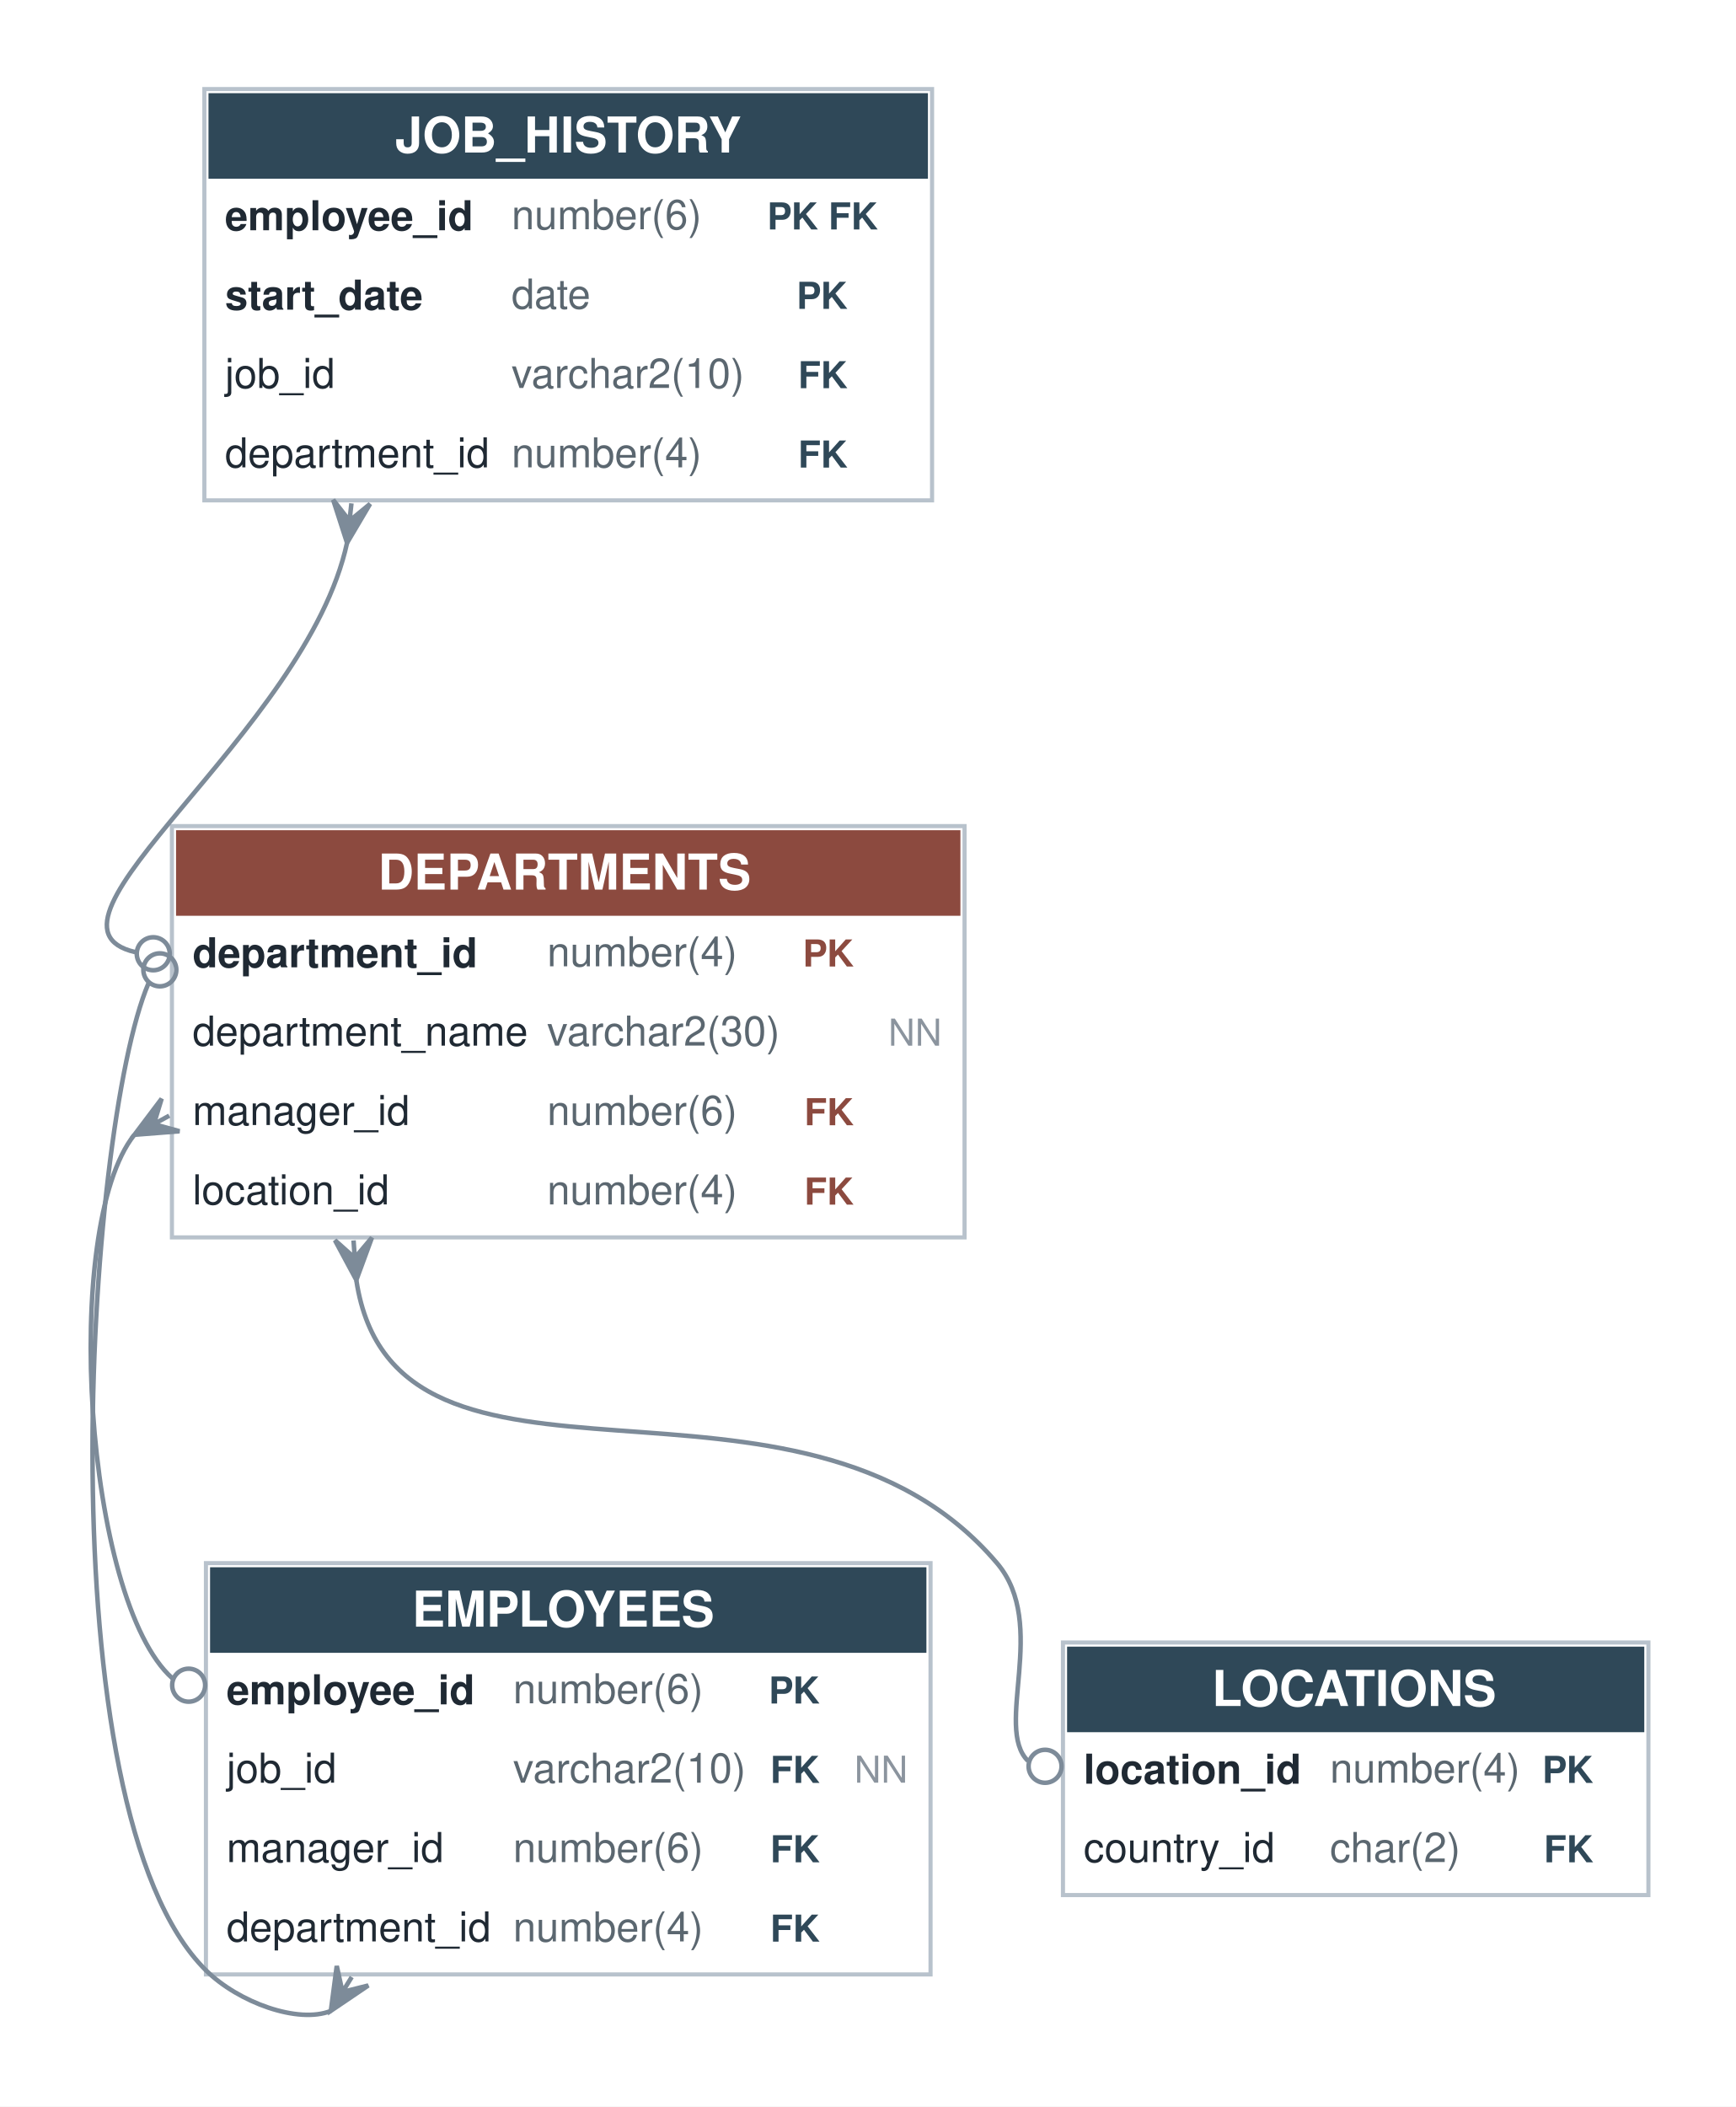
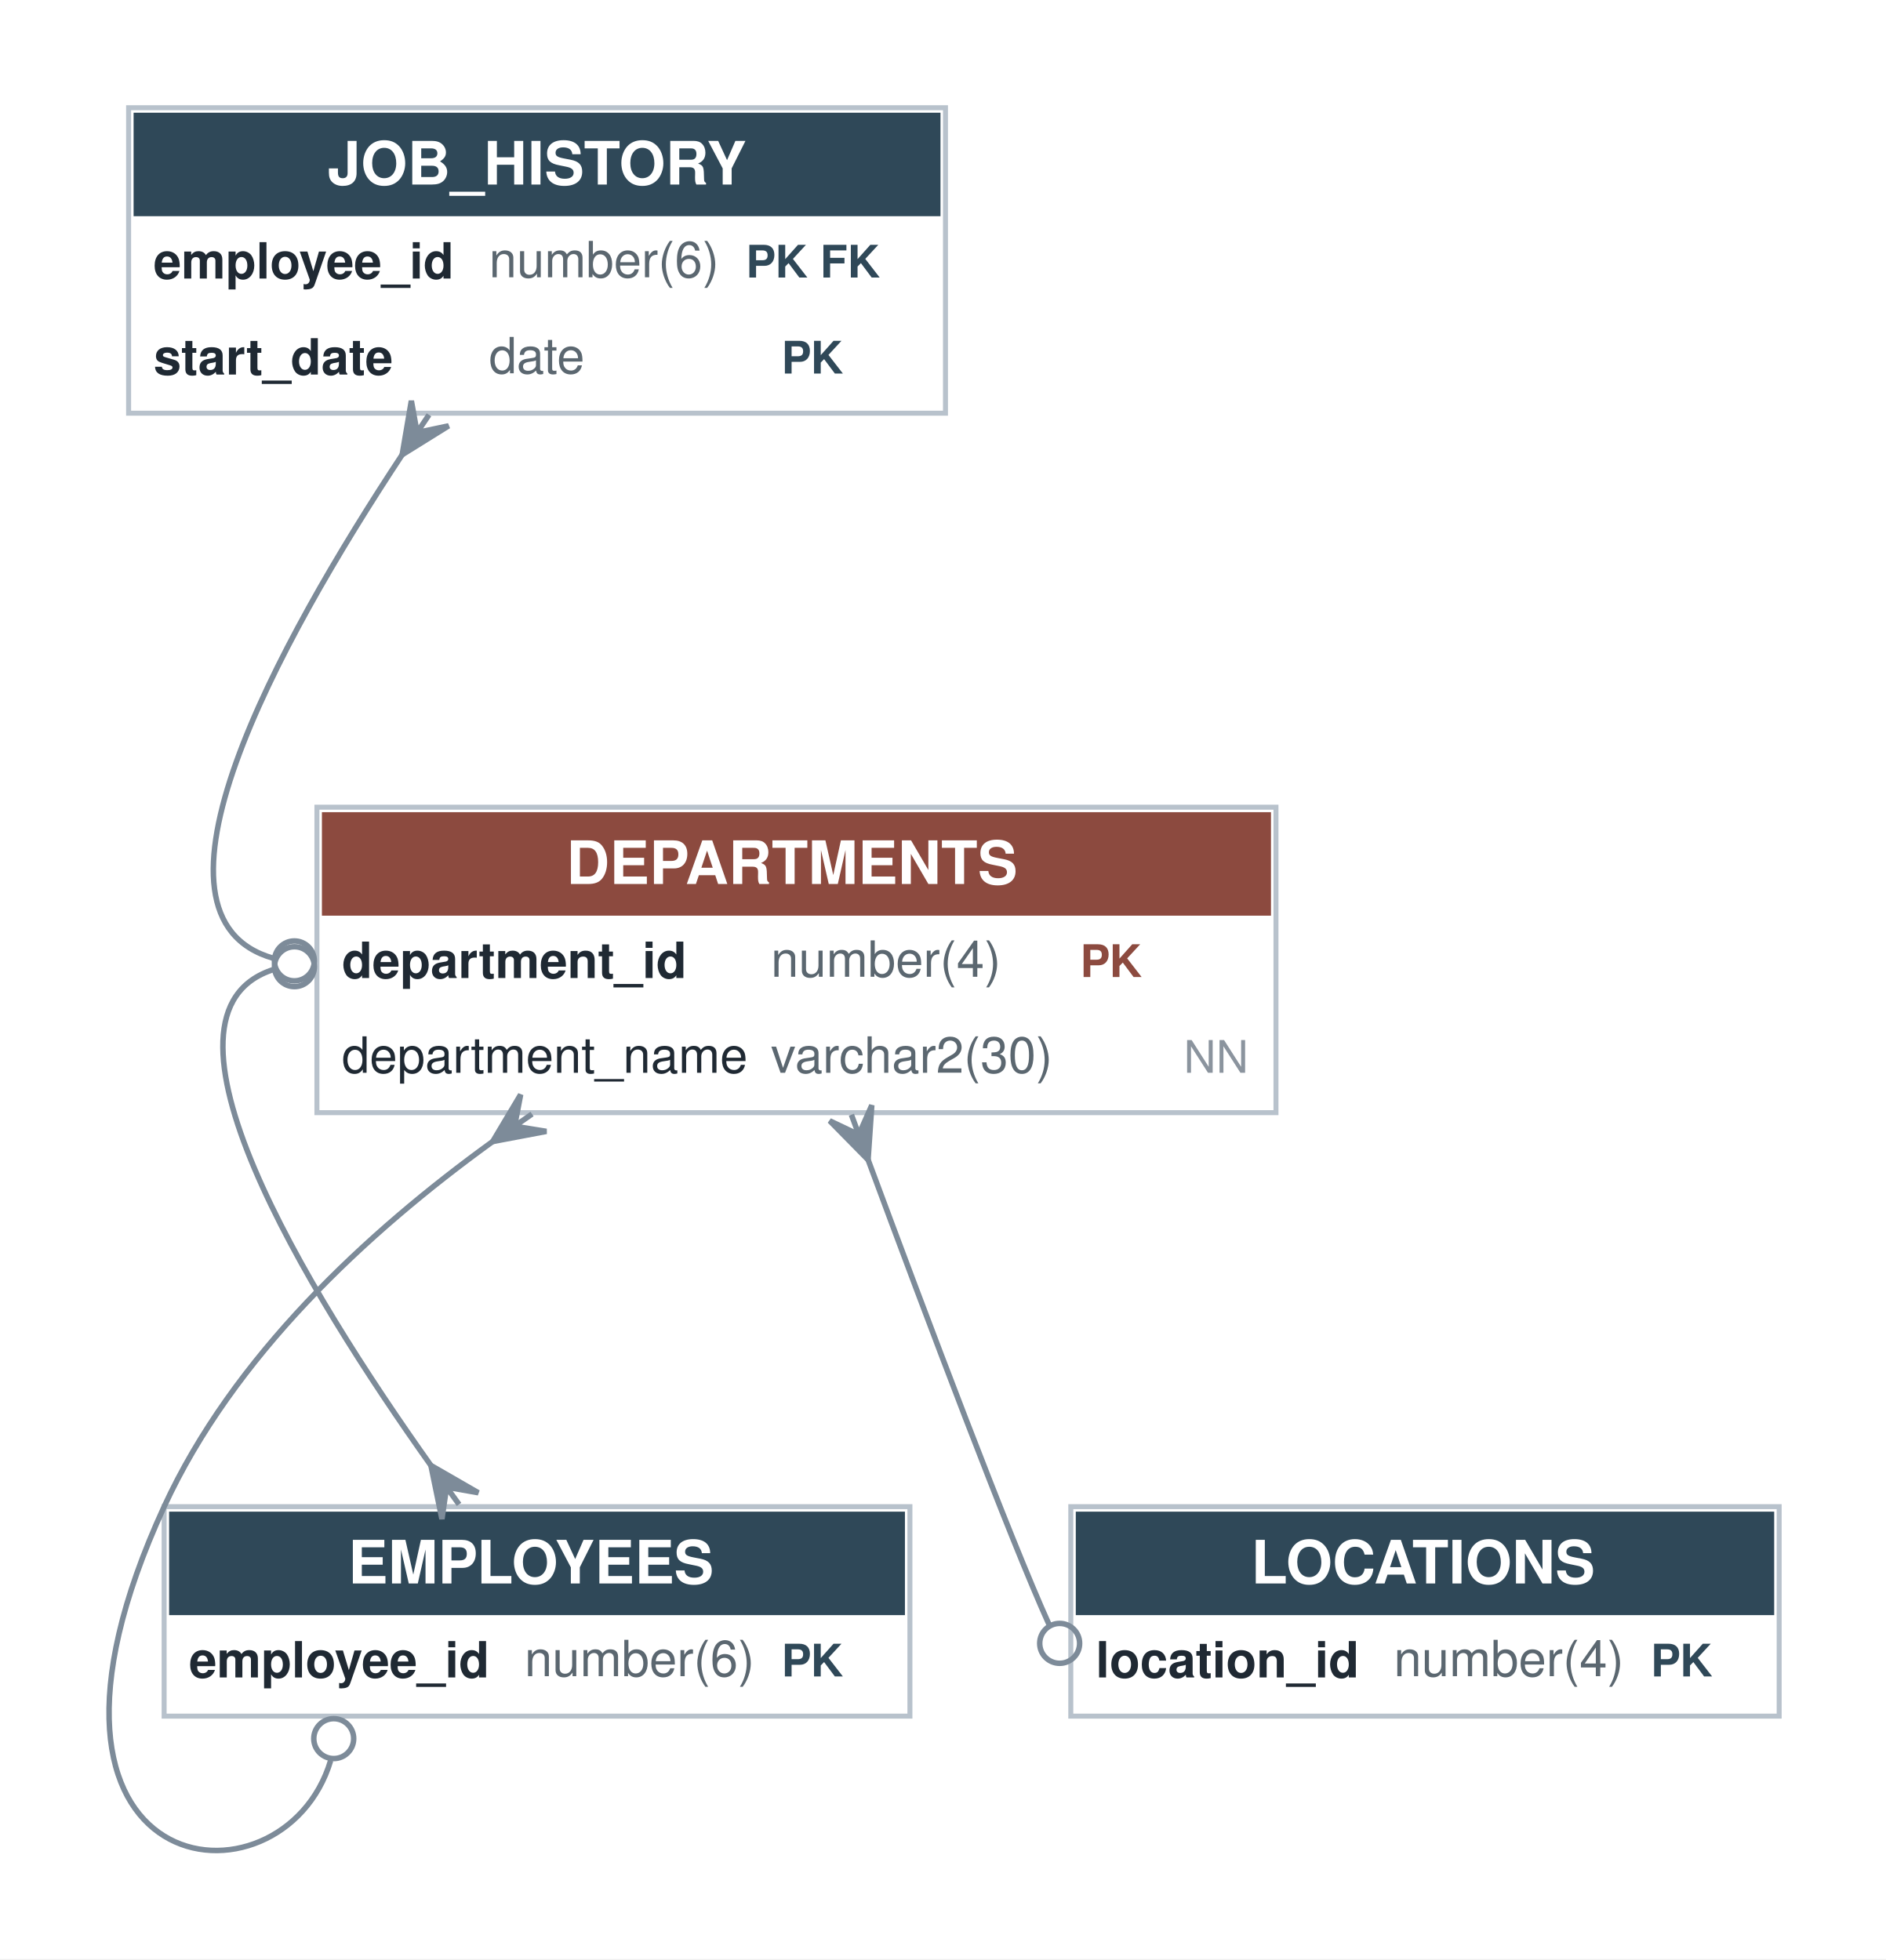
- <svg xmlns="http://www.w3.org/2000/svg" width="421pt" height="511pt" viewBox="0.00 0.00 421.00 511.00">
-   <g id="graph0" class="graph" transform="scale(1 1) rotate(0) translate(21.6 489.29)">
-     <polygon fill="white" stroke="none" points="-21.6,21.6 -21.6,-489.29 399.82,-489.29 399.82,21.6 -21.6,21.6" />
+ <svg xmlns="http://www.w3.org/2000/svg" width="378pt" height="393pt" viewBox="0.00 0.00 378.00 393.00">
+   <g id="graph0" class="graph" transform="scale(1 1) rotate(0) translate(21.6 371.18)">
+     <polygon fill="white" stroke="none" points="-21.6,21.6 -21.6,-371.18 356.65,-371.18 356.65,21.6 -21.6,21.6" />
    <g id="node1" class="node">
-       <polygon fill="#ffffff" stroke="none" points="20.1,-189.19 20.1,-288.94 212.35,-288.94 212.35,-189.19 20.1,-189.19" />
-       <polygon fill="none" stroke="#b8c2cc" points="20.1,-189.19 20.1,-288.94 212.35,-288.94 212.35,-189.19 20.1,-189.19" />
-       <polygon fill="#8c4a3f" stroke="none" points="21.1,-267.19 21.1,-287.94 211.35,-287.94 211.35,-267.19 21.1,-267.19" />
-       <text xml:space="preserve" text-anchor="start" x="70.1" y="-273.54" font-family="Helvetica,Arial,sans-serif" font-weight="bold" font-size="12.00" fill="white">DEPARTMENTS</text>
-       <text xml:space="preserve" text-anchor="start" x="25.1" y="-254.69" font-family="Helvetica,Arial,sans-serif" font-weight="bold" font-size="10.00" fill="#1f2933">department_id</text>
-       <text xml:space="preserve" text-anchor="start" x="111.1" y="-254.94" font-family="Helvetica,Arial,sans-serif" font-size="10.00" fill="#5b6770">number(4)</text>
-       <text xml:space="preserve" text-anchor="start" x="173.1" y="-254.89" font-family="Helvetica,Arial,sans-serif" font-weight="bold" font-size="9.00" fill="#8c4a3f">PK</text>
-       <text xml:space="preserve" text-anchor="start" x="25.1" y="-235.69" font-family="Helvetica,Arial,sans-serif" font-size="10.00" fill="#1f2933">department_name</text>
-       <text xml:space="preserve" text-anchor="start" x="111.1" y="-235.69" font-family="Helvetica,Arial,sans-serif" font-size="10.00" fill="#5b6770">varchar2(30)</text>
-       <text xml:space="preserve" text-anchor="start" x="193.85" y="-235.69" font-family="Helvetica,Arial,sans-serif" font-size="9.00" fill="#8b949e">NN</text>
-       <text xml:space="preserve" text-anchor="start" x="25.1" y="-216.44" font-family="Helvetica,Arial,sans-serif" font-size="10.00" fill="#1f2933">manager_id</text>
-       <text xml:space="preserve" text-anchor="start" x="111.1" y="-216.44" font-family="Helvetica,Arial,sans-serif" font-size="10.00" fill="#5b6770">number(6)</text>
-       <text xml:space="preserve" text-anchor="start" x="173.47" y="-216.39" font-family="Helvetica,Arial,sans-serif" font-weight="bold" font-size="9.00" fill="#8c4a3f">FK</text>
-       <text xml:space="preserve" text-anchor="start" x="25.1" y="-197.19" font-family="Helvetica,Arial,sans-serif" font-size="10.00" fill="#1f2933">location_id</text>
-       <text xml:space="preserve" text-anchor="start" x="111.1" y="-197.19" font-family="Helvetica,Arial,sans-serif" font-size="10.00" fill="#5b6770">number(4)</text>
-       <text xml:space="preserve" text-anchor="start" x="173.47" y="-197.14" font-family="Helvetica,Arial,sans-serif" font-weight="bold" font-size="9.00" fill="#8c4a3f">FK</text>
+       <polygon fill="#ffffff" stroke="none" points="41.93,-148.08 41.93,-209.33 234.18,-209.33 234.18,-148.08 41.93,-148.08" />
+       <polygon fill="none" stroke="#b8c2cc" points="41.93,-148.08 41.93,-209.33 234.18,-209.33 234.18,-148.08 41.93,-148.08" />
+       <polygon fill="#8c4a3f" stroke="none" points="42.93,-187.58 42.93,-208.33 233.18,-208.33 233.18,-187.58 42.93,-187.58" />
+       <text xml:space="preserve" text-anchor="start" x="91.93" y="-193.93" font-family="Helvetica,Arial,sans-serif" font-weight="bold" font-size="12.00" fill="white">DEPARTMENTS</text>
+       <text xml:space="preserve" text-anchor="start" x="46.93" y="-175.08" font-family="Helvetica,Arial,sans-serif" font-weight="bold" font-size="10.00" fill="#1f2933">department_id</text>
+       <text xml:space="preserve" text-anchor="start" x="132.93" y="-175.33" font-family="Helvetica,Arial,sans-serif" font-size="10.00" fill="#5b6770">number(4)</text>
+       <text xml:space="preserve" text-anchor="start" x="194.93" y="-175.28" font-family="Helvetica,Arial,sans-serif" font-weight="bold" font-size="9.00" fill="#8c4a3f">PK</text>
+       <text xml:space="preserve" text-anchor="start" x="46.93" y="-156.08" font-family="Helvetica,Arial,sans-serif" font-size="10.00" fill="#1f2933">department_name</text>
+       <text xml:space="preserve" text-anchor="start" x="132.93" y="-156.08" font-family="Helvetica,Arial,sans-serif" font-size="10.00" fill="#5b6770">varchar2(30)</text>
+       <text xml:space="preserve" text-anchor="start" x="215.68" y="-156.08" font-family="Helvetica,Arial,sans-serif" font-size="9.00" fill="#8b949e">NN</text>
    </g>
    <g id="node2" class="node">
-       <polygon fill="#ffffff" stroke="none" points="28.35,-10.44 28.35,-110.19 204.1,-110.19 204.1,-10.44 28.35,-10.44" />
-       <polygon fill="none" stroke="#b8c2cc" points="28.35,-10.44 28.35,-110.19 204.1,-110.19 204.1,-10.44 28.35,-10.44" />
-       <polygon fill="#2f4858" stroke="none" points="29.35,-88.44 29.35,-109.19 203.1,-109.19 203.1,-88.44 29.35,-88.44" />
-       <text xml:space="preserve" text-anchor="start" x="78.35" y="-94.79" font-family="Helvetica,Arial,sans-serif" font-weight="bold" font-size="12.00" fill="white">EMPLOYEES</text>
-       <text xml:space="preserve" text-anchor="start" x="33.35" y="-75.94" font-family="Helvetica,Arial,sans-serif" font-weight="bold" font-size="10.00" fill="#1f2933">employee_id</text>
-       <text xml:space="preserve" text-anchor="start" x="102.85" y="-76.19" font-family="Helvetica,Arial,sans-serif" font-size="10.00" fill="#5b6770">number(6)</text>
-       <text xml:space="preserve" text-anchor="start" x="164.85" y="-76.14" font-family="Helvetica,Arial,sans-serif" font-weight="bold" font-size="9.00" fill="#2f4858">PK</text>
-       <text xml:space="preserve" text-anchor="start" x="33.35" y="-56.94" font-family="Helvetica,Arial,sans-serif" font-size="10.00" fill="#1f2933">job_id</text>
-       <text xml:space="preserve" text-anchor="start" x="102.85" y="-56.94" font-family="Helvetica,Arial,sans-serif" font-size="10.00" fill="#5b6770">varchar2(10)</text>
-       <text xml:space="preserve" text-anchor="start" x="165.22" y="-56.89" font-family="Helvetica,Arial,sans-serif" font-weight="bold" font-size="9.00" fill="#2f4858">FK</text>
-       <text xml:space="preserve" text-anchor="start" x="185.6" y="-56.94" font-family="Helvetica,Arial,sans-serif" font-size="9.00" fill="#8b949e">NN</text>
-       <text xml:space="preserve" text-anchor="start" x="33.35" y="-37.69" font-family="Helvetica,Arial,sans-serif" font-size="10.00" fill="#1f2933">manager_id</text>
-       <text xml:space="preserve" text-anchor="start" x="102.85" y="-37.69" font-family="Helvetica,Arial,sans-serif" font-size="10.00" fill="#5b6770">number(6)</text>
-       <text xml:space="preserve" text-anchor="start" x="165.22" y="-37.64" font-family="Helvetica,Arial,sans-serif" font-weight="bold" font-size="9.00" fill="#2f4858">FK</text>
-       <text xml:space="preserve" text-anchor="start" x="33.35" y="-18.44" font-family="Helvetica,Arial,sans-serif" font-size="10.00" fill="#1f2933">department_id</text>
-       <text xml:space="preserve" text-anchor="start" x="102.85" y="-18.44" font-family="Helvetica,Arial,sans-serif" font-size="10.00" fill="#5b6770">number(4)</text>
-       <text xml:space="preserve" text-anchor="start" x="165.22" y="-18.39" font-family="Helvetica,Arial,sans-serif" font-weight="bold" font-size="9.00" fill="#2f4858">FK</text>
+       <polygon fill="#ffffff" stroke="none" points="11.3,-27.08 11.3,-69.08 160.8,-69.08 160.8,-27.08 11.3,-27.08" />
+       <polygon fill="none" stroke="#b8c2cc" points="11.3,-27.08 11.3,-69.08 160.8,-69.08 160.8,-27.08 11.3,-27.08" />
+       <polygon fill="#2f4858" stroke="none" points="12.3,-47.33 12.3,-68.08 159.8,-68.08 159.8,-47.33 12.3,-47.33" />
+       <text xml:space="preserve" text-anchor="start" x="48.18" y="-53.68" font-family="Helvetica,Arial,sans-serif" font-weight="bold" font-size="12.00" fill="white">EMPLOYEES</text>
+       <text xml:space="preserve" text-anchor="start" x="16.3" y="-34.83" font-family="Helvetica,Arial,sans-serif" font-weight="bold" font-size="10.00" fill="#1f2933">employee_id</text>
+       <text xml:space="preserve" text-anchor="start" x="83.55" y="-35.08" font-family="Helvetica,Arial,sans-serif" font-size="10.00" fill="#5b6770">number(6)</text>
+       <text xml:space="preserve" text-anchor="start" x="135.05" y="-35.03" font-family="Helvetica,Arial,sans-serif" font-weight="bold" font-size="9.00" fill="#2f4858">PK</text>
    </g>
    <g id="edge2" class="edge">
-       <path fill="none" stroke="#7d8b99" stroke-width="1.1" d="M10.98,-214.07C-6.85,-191.72 -1.04,-101.13 20.21,-82.26" />
-       <polygon fill="#7d8b99" stroke="#7d8b99" stroke-width="1.1" points="11.01,-214.08 17.61,-222.83 15.71,-216.66 19.45,-218.71 19.45,-218.71 19.45,-218.71 15.71,-216.66 21.94,-214.94 11.01,-214.08" />
-       <ellipse fill="none" stroke="#7d8b99" stroke-width="1.1" cx="24.16" cy="-80.59" rx="4" ry="4" />
+       <path fill="none" stroke="#7d8b99" stroke-width="1.1" d="M77.13,-142.27C51.8,-123.96 25.12,-99.12 11.3,-69.08 -23.82,7.28 35.24,13.66 44.68,-18.18" />
+       <polygon fill="#7d8b99" stroke="#7d8b99" stroke-width="1.1" points="77.16,-142.29 82.77,-151.71 81.55,-145.36 85.05,-147.81 85.05,-147.81 85.05,-147.81 81.55,-145.36 87.93,-144.33 77.16,-142.29" />
+       <ellipse fill="none" stroke="#7d8b99" stroke-width="1.1" cx="45.3" cy="-22.57" rx="4" ry="4" />
    </g>
    <g id="node4" class="node">
-       <polygon fill="#ffffff" stroke="none" points="236.22,-29.69 236.22,-90.94 378.22,-90.94 378.22,-29.69 236.22,-29.69" />
-       <polygon fill="none" stroke="#b8c2cc" points="236.22,-29.69 236.22,-90.94 378.22,-90.94 378.22,-29.69 236.22,-29.69" />
-       <polygon fill="#2f4858" stroke="none" points="237.22,-69.19 237.22,-89.94 377.22,-89.94 377.22,-69.19 237.22,-69.19" />
-       <text xml:space="preserve" text-anchor="start" x="272.35" y="-75.54" font-family="Helvetica,Arial,sans-serif" font-weight="bold" font-size="12.00" fill="white">LOCATIONS</text>
-       <text xml:space="preserve" text-anchor="start" x="241.22" y="-56.69" font-family="Helvetica,Arial,sans-serif" font-weight="bold" font-size="10.00" fill="#1f2933">location_id</text>
-       <text xml:space="preserve" text-anchor="start" x="300.97" y="-56.94" font-family="Helvetica,Arial,sans-serif" font-size="10.00" fill="#5b6770">number(4)</text>
-       <text xml:space="preserve" text-anchor="start" x="352.47" y="-56.89" font-family="Helvetica,Arial,sans-serif" font-weight="bold" font-size="9.00" fill="#2f4858">PK</text>
-       <text xml:space="preserve" text-anchor="start" x="241.22" y="-37.69" font-family="Helvetica,Arial,sans-serif" font-size="10.00" fill="#1f2933">country_id</text>
-       <text xml:space="preserve" text-anchor="start" x="300.97" y="-37.69" font-family="Helvetica,Arial,sans-serif" font-size="10.00" fill="#5b6770">char(2)</text>
-       <text xml:space="preserve" text-anchor="start" x="352.85" y="-37.64" font-family="Helvetica,Arial,sans-serif" font-weight="bold" font-size="9.00" fill="#2f4858">FK</text>
+       <polygon fill="#ffffff" stroke="none" points="193.05,-27.08 193.05,-69.08 335.05,-69.08 335.05,-27.08 193.05,-27.08" />
+       <polygon fill="none" stroke="#b8c2cc" points="193.05,-27.08 193.05,-69.08 335.05,-69.08 335.05,-27.08 193.05,-27.08" />
+       <polygon fill="#2f4858" stroke="none" points="194.05,-47.33 194.05,-68.08 334.05,-68.08 334.05,-47.33 194.05,-47.33" />
+       <text xml:space="preserve" text-anchor="start" x="229.18" y="-53.68" font-family="Helvetica,Arial,sans-serif" font-weight="bold" font-size="12.00" fill="white">LOCATIONS</text>
+       <text xml:space="preserve" text-anchor="start" x="198.05" y="-34.83" font-family="Helvetica,Arial,sans-serif" font-weight="bold" font-size="10.00" fill="#1f2933">location_id</text>
+       <text xml:space="preserve" text-anchor="start" x="257.8" y="-35.08" font-family="Helvetica,Arial,sans-serif" font-size="10.00" fill="#5b6770">number(4)</text>
+       <text xml:space="preserve" text-anchor="start" x="309.3" y="-35.03" font-family="Helvetica,Arial,sans-serif" font-weight="bold" font-size="9.00" fill="#2f4858">PK</text>
    </g>
    <g id="edge1" class="edge">
-       <path fill="none" stroke="#7d8b99" stroke-width="1.1" d="M64.84,-178.74C74.3,-116.81 172.33,-166.56 220.22,-110.19 232.88,-95.3 219.36,-70.35 227.75,-62.22" />
-       <polygon fill="#7d8b99" stroke="#7d8b99" stroke-width="1.1" points="64.83,-178.85 59.64,-188.5 64.45,-184.2 64.15,-188.45 64.15,-188.45 64.15,-188.45 64.45,-184.2 68.61,-189.14 64.83,-178.85" />
-       <ellipse fill="none" stroke="#7d8b99" stroke-width="1.1" cx="231.88" cy="-60.92" rx="4" ry="4" />
+       <path fill="none" stroke="#7d8b99" stroke-width="1.1" d="M152.36,-138.79C164.36,-106.42 180.78,-62.93 188.69,-45.45" />
+       <polygon fill="#7d8b99" stroke="#7d8b99" stroke-width="1.1" points="152.41,-138.63 144.72,-146.45 150.55,-143.67 149.07,-147.67 149.07,-147.67 149.07,-147.67 150.55,-143.67 153.16,-149.57 152.41,-138.63" />
+       <ellipse fill="none" stroke="#7d8b99" stroke-width="1.1" cx="190.82" cy="-41.67" rx="4" ry="4" />
    </g>
    <g id="edge3" class="edge">
-       <path fill="none" stroke="#7d8b99" stroke-width="1.1" d="M58.62,-1.58C50.75,1.58 36.3,-3.59 28.35,-11.44 -11.22,-50.51 -0.74,-215.21 14.4,-250.78" />
-       <polygon fill="#7d8b99" stroke="#7d8b99" stroke-width="1.1" points="58.65,-1.62 60.08,-12.49 61.47,-6.19 63.71,-9.81 63.71,-9.81 63.71,-9.81 61.47,-6.19 67.73,-7.76 58.65,-1.62" />
-       <ellipse fill="none" stroke="#7d8b99" stroke-width="1.1" cx="17.17" cy="-254.08" rx="4" ry="4" />
+       <path fill="none" stroke="#7d8b99" stroke-width="1.1" d="M64.8,-77.31C40.01,-112.21 5.73,-168.08 33.29,-176.8" />
+       <polygon fill="#7d8b99" stroke="#7d8b99" stroke-width="1.1" points="64.78,-77.34 74.28,-71.87 67.92,-72.99 70.42,-69.53 70.42,-69.53 70.42,-69.53 67.92,-72.99 66.99,-66.6 64.78,-77.34" />
+       <ellipse fill="none" stroke="#7d8b99" stroke-width="1.1" cx="37.42" cy="-177.35" rx="4" ry="4" />
    </g>
    <g id="node3" class="node">
-       <polygon fill="#ffffff" stroke="none" points="27.97,-367.94 27.97,-467.69 204.47,-467.69 204.47,-367.94 27.97,-367.94" />
-       <polygon fill="none" stroke="#b8c2cc" points="27.97,-367.94 27.97,-467.69 204.47,-467.69 204.47,-367.94 27.97,-367.94" />
-       <polygon fill="#2f4858" stroke="none" points="28.97,-445.94 28.97,-466.69 203.47,-466.69 203.47,-445.94 28.97,-445.94" />
-       <text xml:space="preserve" text-anchor="start" x="74.22" y="-452.29" font-family="Helvetica,Arial,sans-serif" font-weight="bold" font-size="12.00" fill="white">JOB_HISTORY</text>
-       <text xml:space="preserve" text-anchor="start" x="32.97" y="-433.44" font-family="Helvetica,Arial,sans-serif" font-weight="bold" font-size="10.00" fill="#1f2933">employee_id</text>
-       <text xml:space="preserve" text-anchor="start" x="102.47" y="-433.69" font-family="Helvetica,Arial,sans-serif" font-size="10.00" fill="#5b6770">number(6)</text>
-       <text xml:space="preserve" text-anchor="start" x="164.47" y="-433.64" font-family="Helvetica,Arial,sans-serif" font-weight="bold" font-size="9.00" fill="#2f4858">PK FK</text>
-       <text xml:space="preserve" text-anchor="start" x="32.97" y="-414.19" font-family="Helvetica,Arial,sans-serif" font-weight="bold" font-size="10.00" fill="#1f2933">start_date</text>
-       <text xml:space="preserve" text-anchor="start" x="102.47" y="-414.44" font-family="Helvetica,Arial,sans-serif" font-size="10.00" fill="#5b6770">date</text>
-       <text xml:space="preserve" text-anchor="start" x="171.6" y="-414.39" font-family="Helvetica,Arial,sans-serif" font-weight="bold" font-size="9.00" fill="#2f4858">PK</text>
-       <text xml:space="preserve" text-anchor="start" x="32.97" y="-395.19" font-family="Helvetica,Arial,sans-serif" font-size="10.00" fill="#1f2933">job_id</text>
-       <text xml:space="preserve" text-anchor="start" x="102.47" y="-395.19" font-family="Helvetica,Arial,sans-serif" font-size="10.00" fill="#5b6770">varchar2(10)</text>
-       <text xml:space="preserve" text-anchor="start" x="171.97" y="-395.14" font-family="Helvetica,Arial,sans-serif" font-weight="bold" font-size="9.00" fill="#2f4858">FK</text>
-       <text xml:space="preserve" text-anchor="start" x="32.97" y="-375.94" font-family="Helvetica,Arial,sans-serif" font-size="10.00" fill="#1f2933">department_id</text>
-       <text xml:space="preserve" text-anchor="start" x="102.47" y="-375.94" font-family="Helvetica,Arial,sans-serif" font-size="10.00" fill="#5b6770">number(4)</text>
-       <text xml:space="preserve" text-anchor="start" x="171.97" y="-375.89" font-family="Helvetica,Arial,sans-serif" font-weight="bold" font-size="9.00" fill="#2f4858">FK</text>
+       <polygon fill="#ffffff" stroke="none" points="4.18,-288.33 4.18,-349.58 167.93,-349.58 167.93,-288.33 4.18,-288.33" />
+       <polygon fill="none" stroke="#b8c2cc" points="4.18,-288.33 4.18,-349.58 167.93,-349.58 167.93,-288.33 4.18,-288.33" />
+       <polygon fill="#2f4858" stroke="none" points="5.18,-327.83 5.18,-348.58 166.93,-348.58 166.93,-327.83 5.18,-327.83" />
+       <text xml:space="preserve" text-anchor="start" x="44.05" y="-334.18" font-family="Helvetica,Arial,sans-serif" font-weight="bold" font-size="12.00" fill="white">JOB_HISTORY</text>
+       <text xml:space="preserve" text-anchor="start" x="9.18" y="-315.33" font-family="Helvetica,Arial,sans-serif" font-weight="bold" font-size="10.00" fill="#1f2933">employee_id</text>
+       <text xml:space="preserve" text-anchor="start" x="76.43" y="-315.58" font-family="Helvetica,Arial,sans-serif" font-size="10.00" fill="#5b6770">number(6)</text>
+       <text xml:space="preserve" text-anchor="start" x="127.93" y="-315.53" font-family="Helvetica,Arial,sans-serif" font-weight="bold" font-size="9.00" fill="#2f4858">PK FK</text>
+       <text xml:space="preserve" text-anchor="start" x="9.18" y="-296.08" font-family="Helvetica,Arial,sans-serif" font-weight="bold" font-size="10.00" fill="#1f2933">start_date</text>
+       <text xml:space="preserve" text-anchor="start" x="76.43" y="-296.33" font-family="Helvetica,Arial,sans-serif" font-size="10.00" fill="#5b6770">date</text>
+       <text xml:space="preserve" text-anchor="start" x="135.05" y="-296.28" font-family="Helvetica,Arial,sans-serif" font-weight="bold" font-size="9.00" fill="#2f4858">PK</text>
    </g>
    <g id="edge4" class="edge">
-       <path fill="none" stroke="#7d8b99" stroke-width="1.1" d="M62.59,-357.7C52.71,-311.69 -17.59,-265.05 11.19,-258.38" />
-       <polygon fill="#7d8b99" stroke="#7d8b99" stroke-width="1.1" points="62.58,-357.63 59.21,-368.07 63.17,-362.97 63.64,-367.21 63.64,-367.21 63.64,-367.21 63.17,-362.97 68.16,-367.08 62.58,-357.63" />
-       <ellipse fill="none" stroke="#7d8b99" stroke-width="1.1" cx="15.57" cy="-257.98" rx="4" ry="4" />
+       <path fill="none" stroke="#7d8b99" stroke-width="1.1" d="M59.07,-280.08C33.83,-241.86 4.06,-187.32 33.21,-179.03" />
+       <polygon fill="#7d8b99" stroke="#7d8b99" stroke-width="1.1" points="59.02,-280 60.86,-290.81 62.01,-284.46 64.39,-288 64.39,-288 64.39,-288 62.01,-284.46 68.33,-285.79 59.02,-280" />
+       <ellipse fill="none" stroke="#7d8b99" stroke-width="1.1" cx="37.41" cy="-178.51" rx="4" ry="4" />
    </g>
  </g>
</svg>
